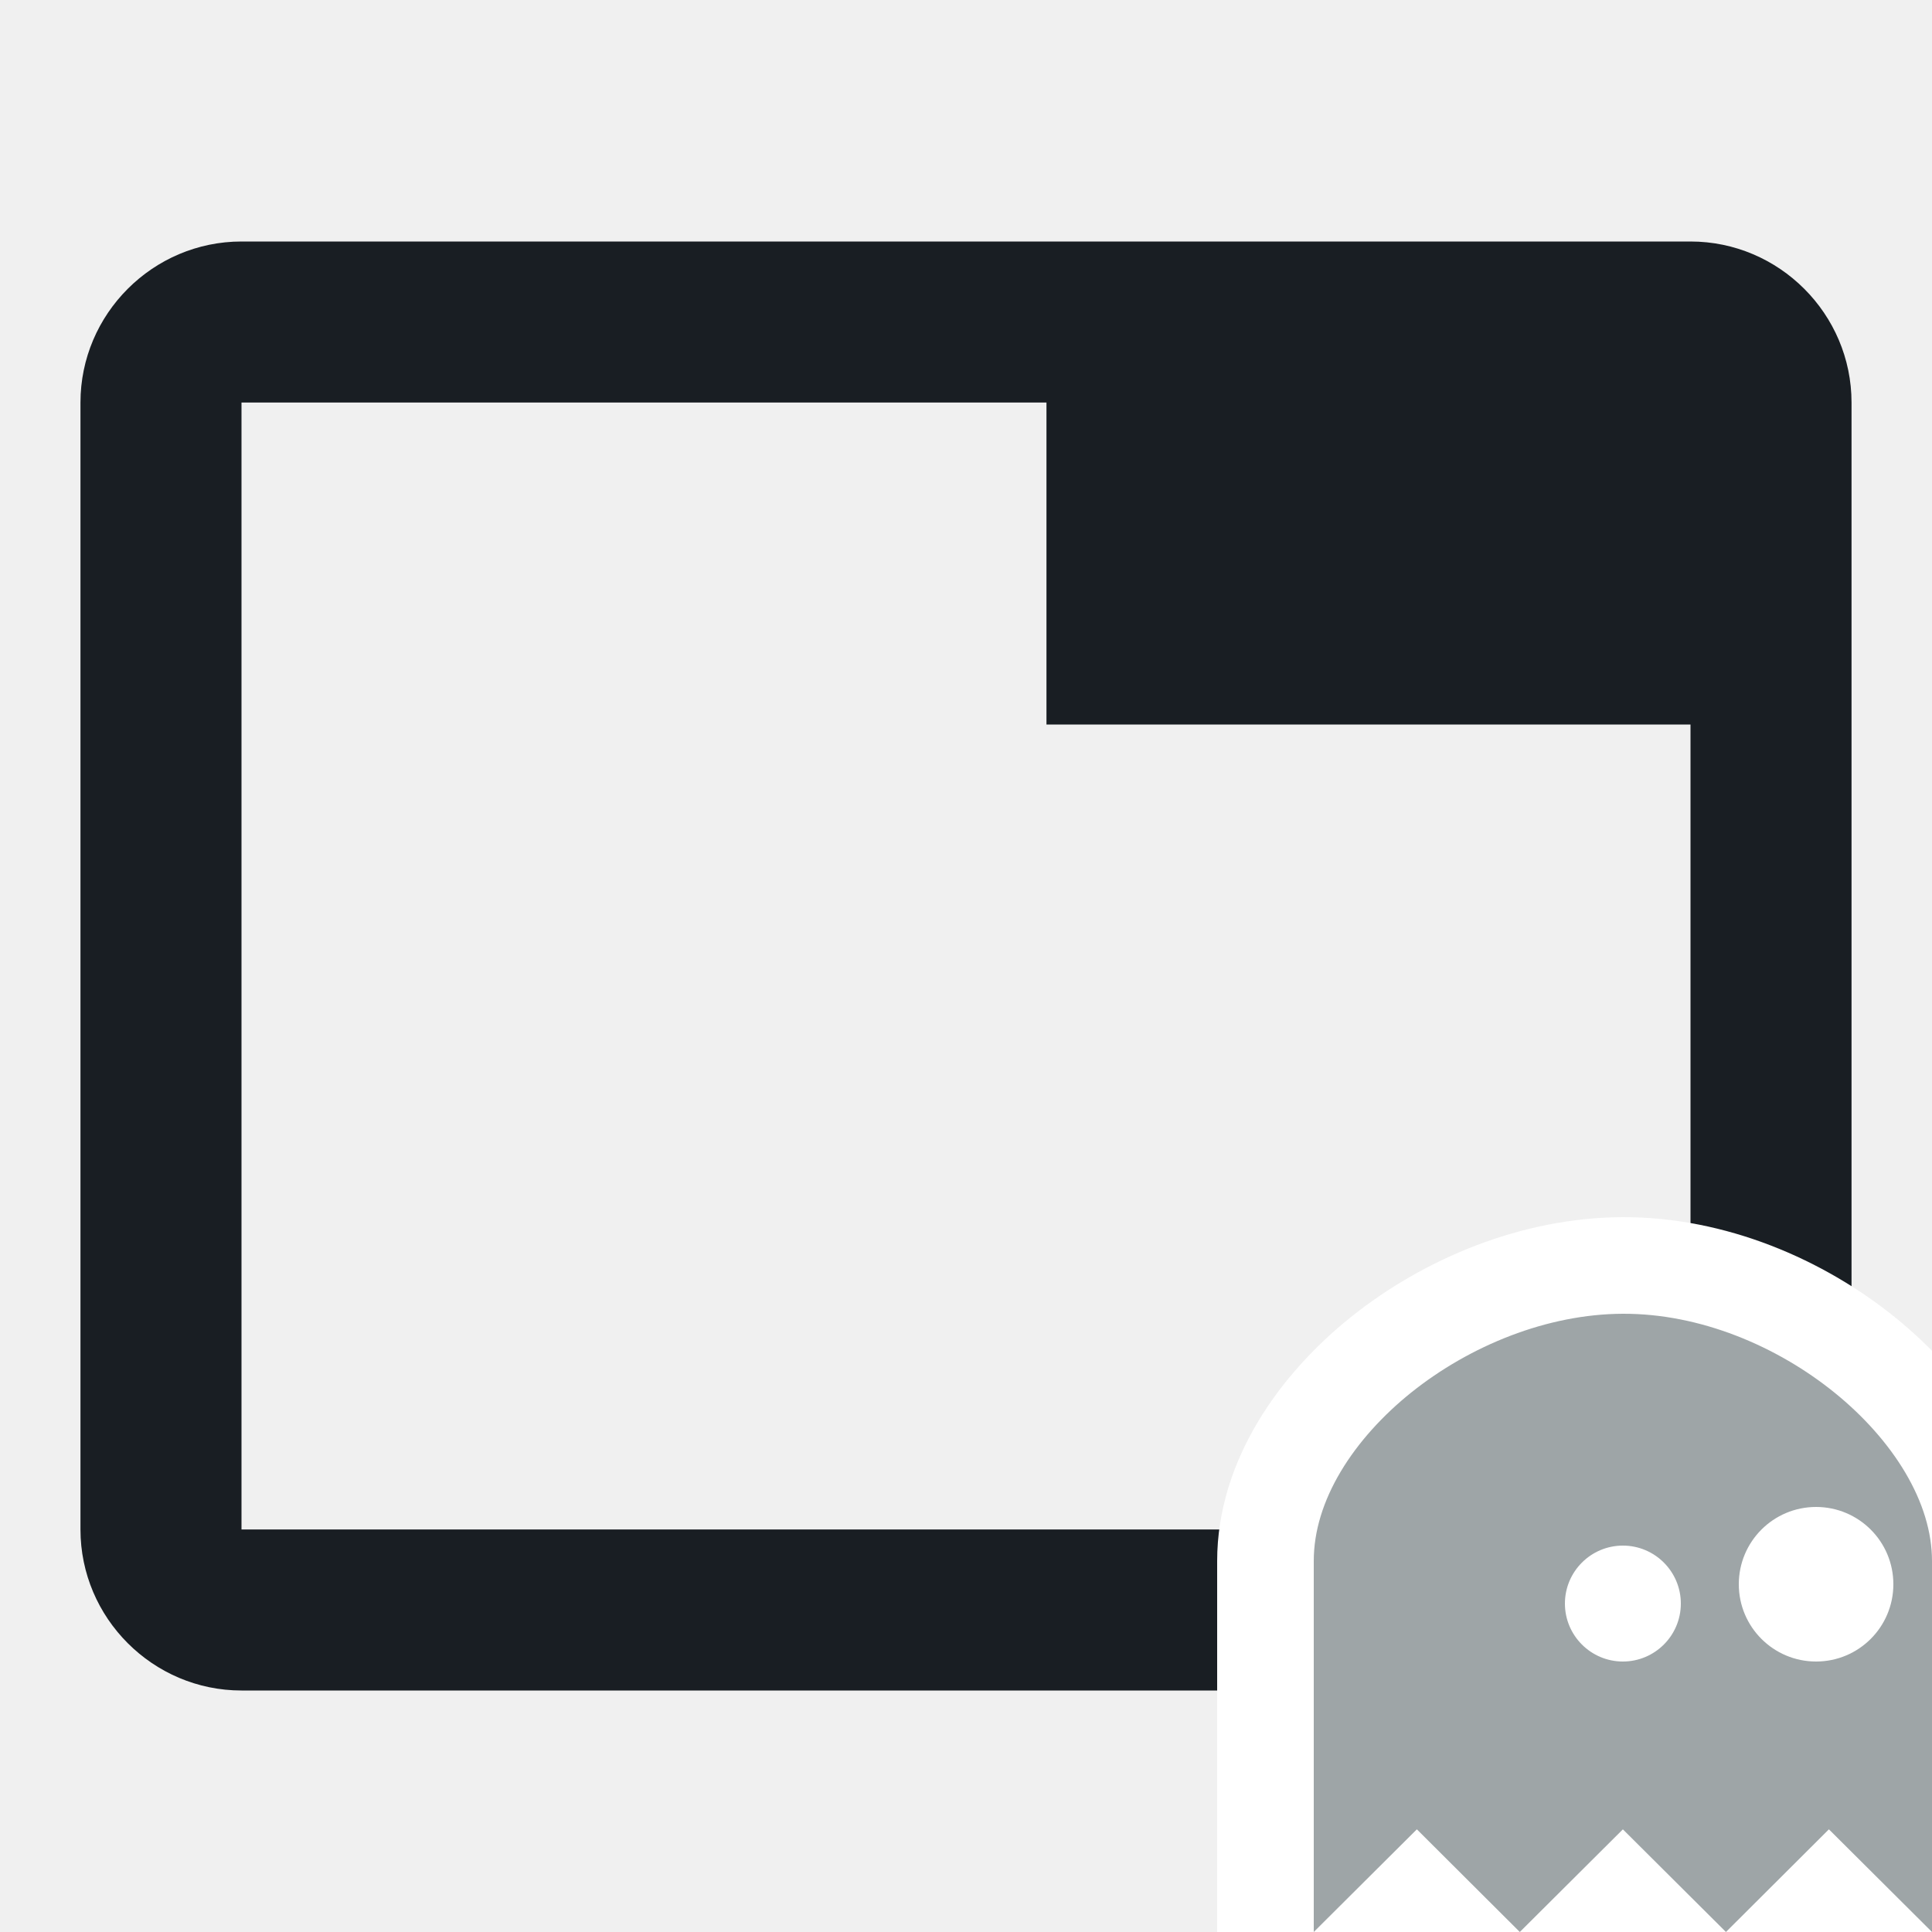
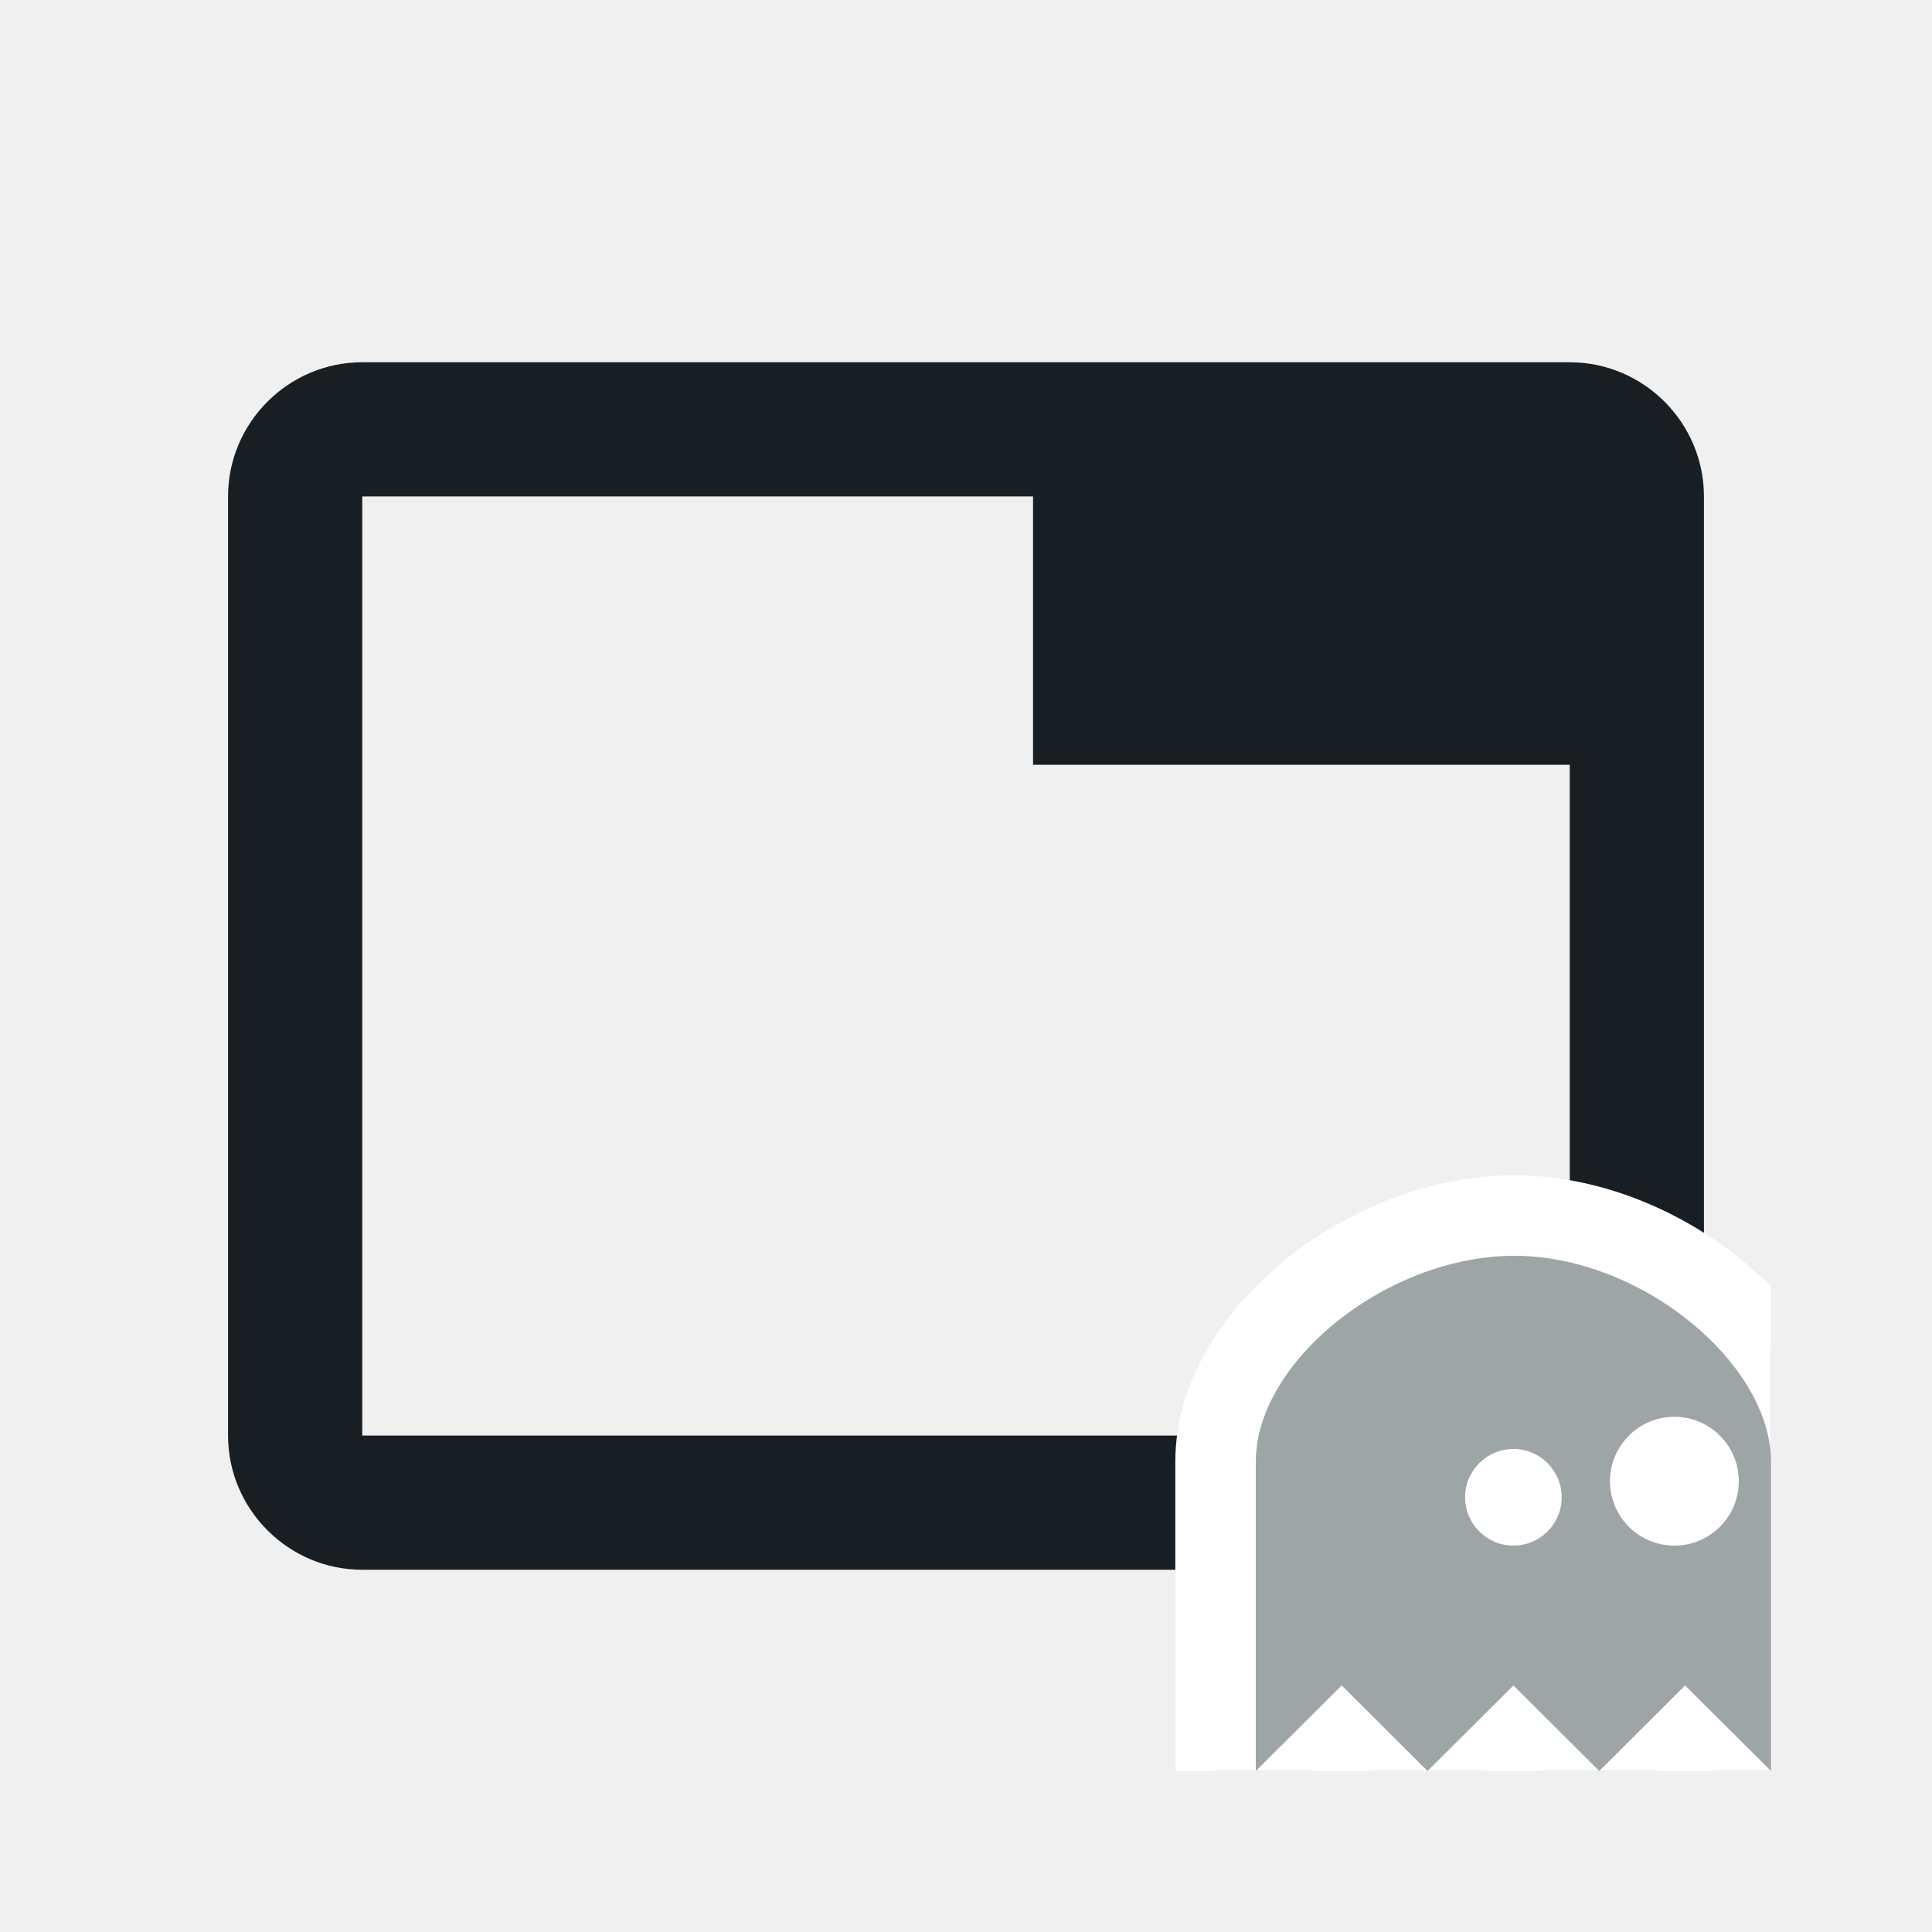
- <svg xmlns="http://www.w3.org/2000/svg" width="20" height="20" viewBox="0 0 20 20" fill="none">
+ <svg xmlns="http://www.w3.org/2000/svg" width="24" height="24" viewBox="0 0 24 24" fill="none">
  <g id="tabs">
-     <rect width="20" height="20" fill="black" fill-opacity="0" />
    <g id="outline-tab-24px">
-       <rect width="20" height="20" fill="black" fill-opacity="0" />
      <g id="Outline">
-         <rect width="18.333" height="15" fill="black" fill-opacity="0" transform="translate(0.833344 2.5)" />
-         <path id="Vector" d="M17.5 2.5H2.5C1.583 2.5 0.833 3.25 0.833 4.167V15.833C0.833 16.75 1.583 17.5 2.5 17.5H17.5C18.417 17.5 19.167 16.75 19.167 15.833V4.167C19.167 3.25 18.417 2.5 17.5 2.5ZM17.5 15.833H2.5V4.167H10.833V7.5H17.5V15.833Z" fill="#191E23" />
+         <path id="Vector" d="M19.5 4.5H4.5C3.583 4.5 2.833 5.25 2.833 6.167V17.833C2.833 18.75 3.583 19.5 4.5 19.5H19.5C20.417 19.5 21.167 18.75 21.167 17.833V6.167C21.167 5.25 20.417 4.5 19.5 4.5ZM19.5 17.833H4.5V6.167H12.833V9.5H19.5V17.833Z" fill="#191E23" />
      </g>
    </g>
    <g id="Logo" clip-path="url(#clip0)">
-       <rect width="8" height="8" fill="black" fill-opacity="0" transform="translate(12 12)" />
-       <path id="Vector_2" d="M13.1 20V21.204L13.953 20.354L14.667 19.643L15.38 20.354L15.733 20.706L16.086 20.354L16.8 19.643L17.514 20.354L17.867 20.706L18.22 20.354L18.933 19.643L19.647 20.354L20.5 21.204V20V16.16C20.5 15.341 19.975 14.571 19.312 14.033C18.638 13.485 17.729 13.097 16.799 13.1C15.884 13.103 14.977 13.481 14.299 14.023C13.633 14.556 13.1 15.323 13.1 16.16V20Z" fill="#9EA5A7" stroke="white" />
-       <path id="Ellipse" d="M17.4 16.6C17.4 16.931 17.131 17.2 16.8 17.2C16.469 17.2 16.2 16.931 16.2 16.6C16.2 16.269 16.469 16 16.8 16C17.131 16 17.4 16.269 17.4 16.6Z" fill="white" />
-       <path id="Ellipse_2" d="M19.6 16.4C19.6 16.842 19.242 17.2 18.8 17.2C18.358 17.2 18 16.842 18 16.4C18 15.958 18.358 15.6 18.8 15.6C19.242 15.6 19.6 15.958 19.6 16.4Z" fill="white" />
+       <path id="Vector_2" d="M15.1 22V23.204L15.953 22.354L16.667 21.643L17.38 22.354L17.733 22.706L18.086 22.354L18.8 21.643L19.514 22.354L19.867 22.706L20.22 22.354L20.933 21.643L21.647 22.354L22.5 23.204V22V18.16C22.5 17.34 21.975 16.571 21.312 16.033C20.638 15.485 19.729 15.097 18.799 15.1C17.884 15.103 16.977 15.481 16.299 16.023C15.633 16.556 15.1 17.323 15.1 18.16V22Z" fill="#9EA5A7" stroke="white" />
+       <path id="Ellipse" d="M19.4 18.6C19.4 18.931 19.131 19.2 18.8 19.2C18.469 19.2 18.2 18.931 18.2 18.6C18.2 18.269 18.469 18 18.8 18C19.131 18 19.4 18.269 19.4 18.6Z" fill="white" />
+       <path id="Ellipse_2" d="M21.6 18.4C21.6 18.842 21.242 19.2 20.8 19.2C20.358 19.2 20 18.842 20 18.4C20 17.958 20.358 17.6 20.8 17.6C21.242 17.6 21.6 17.958 21.6 18.4Z" fill="white" />
    </g>
  </g>
  <defs>
    <clipPath id="clip0">
-       <rect width="8" height="8" fill="white" transform="translate(12 12)" />
+       <rect width="8" height="8" fill="white" transform="translate(14 14)" />
    </clipPath>
  </defs>
</svg>
